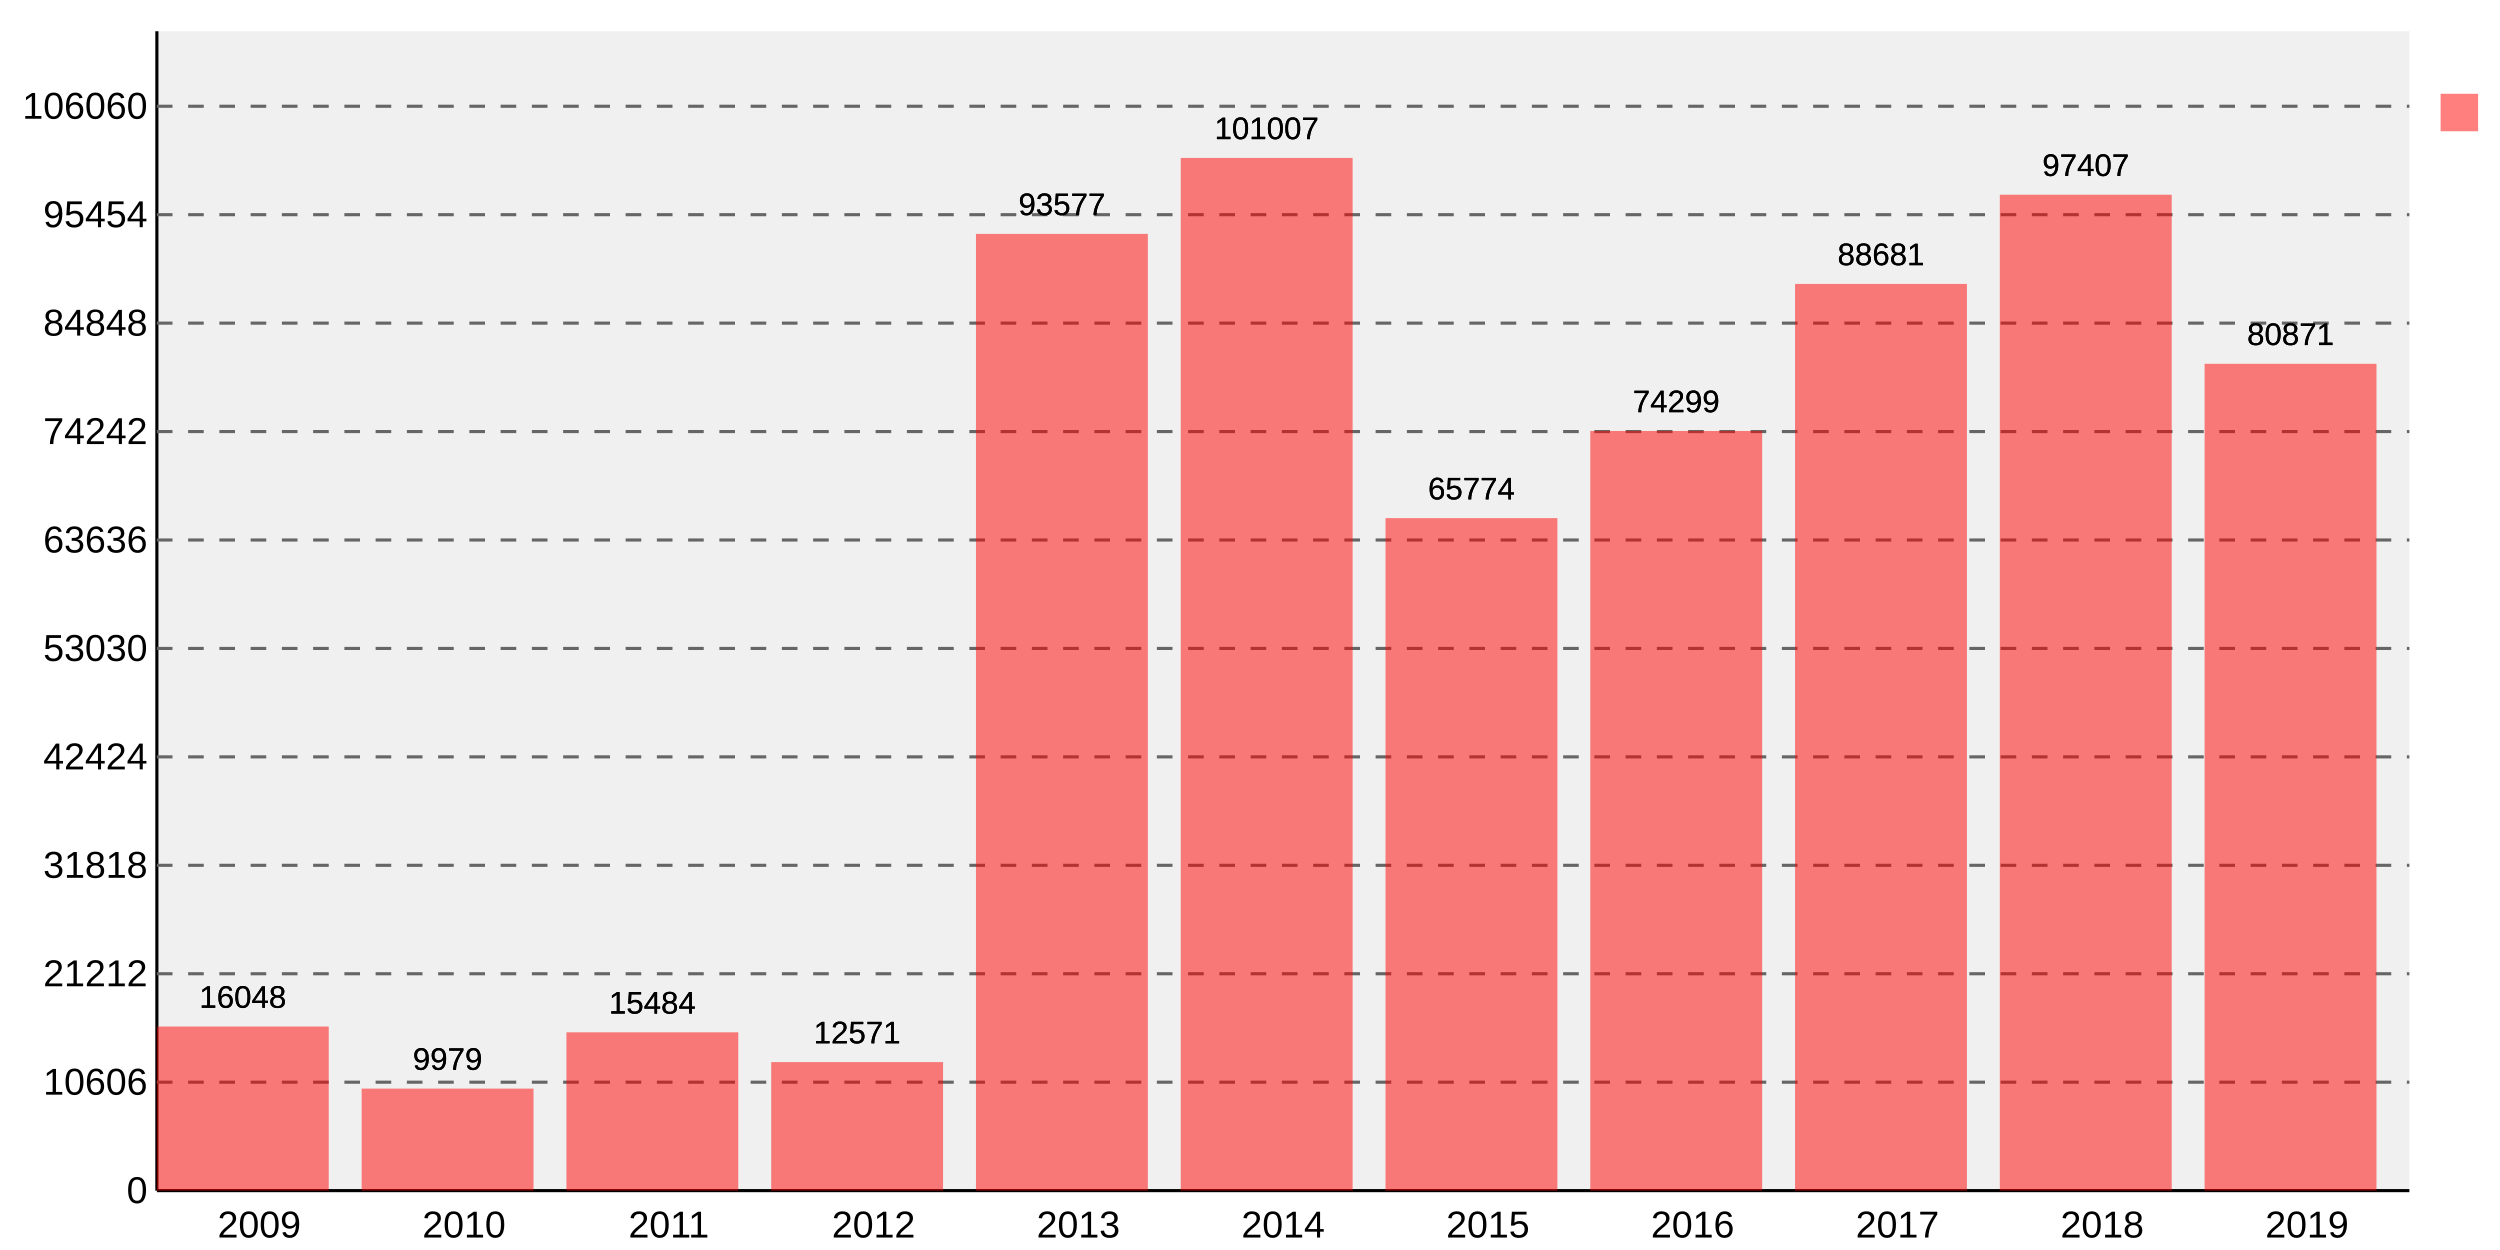
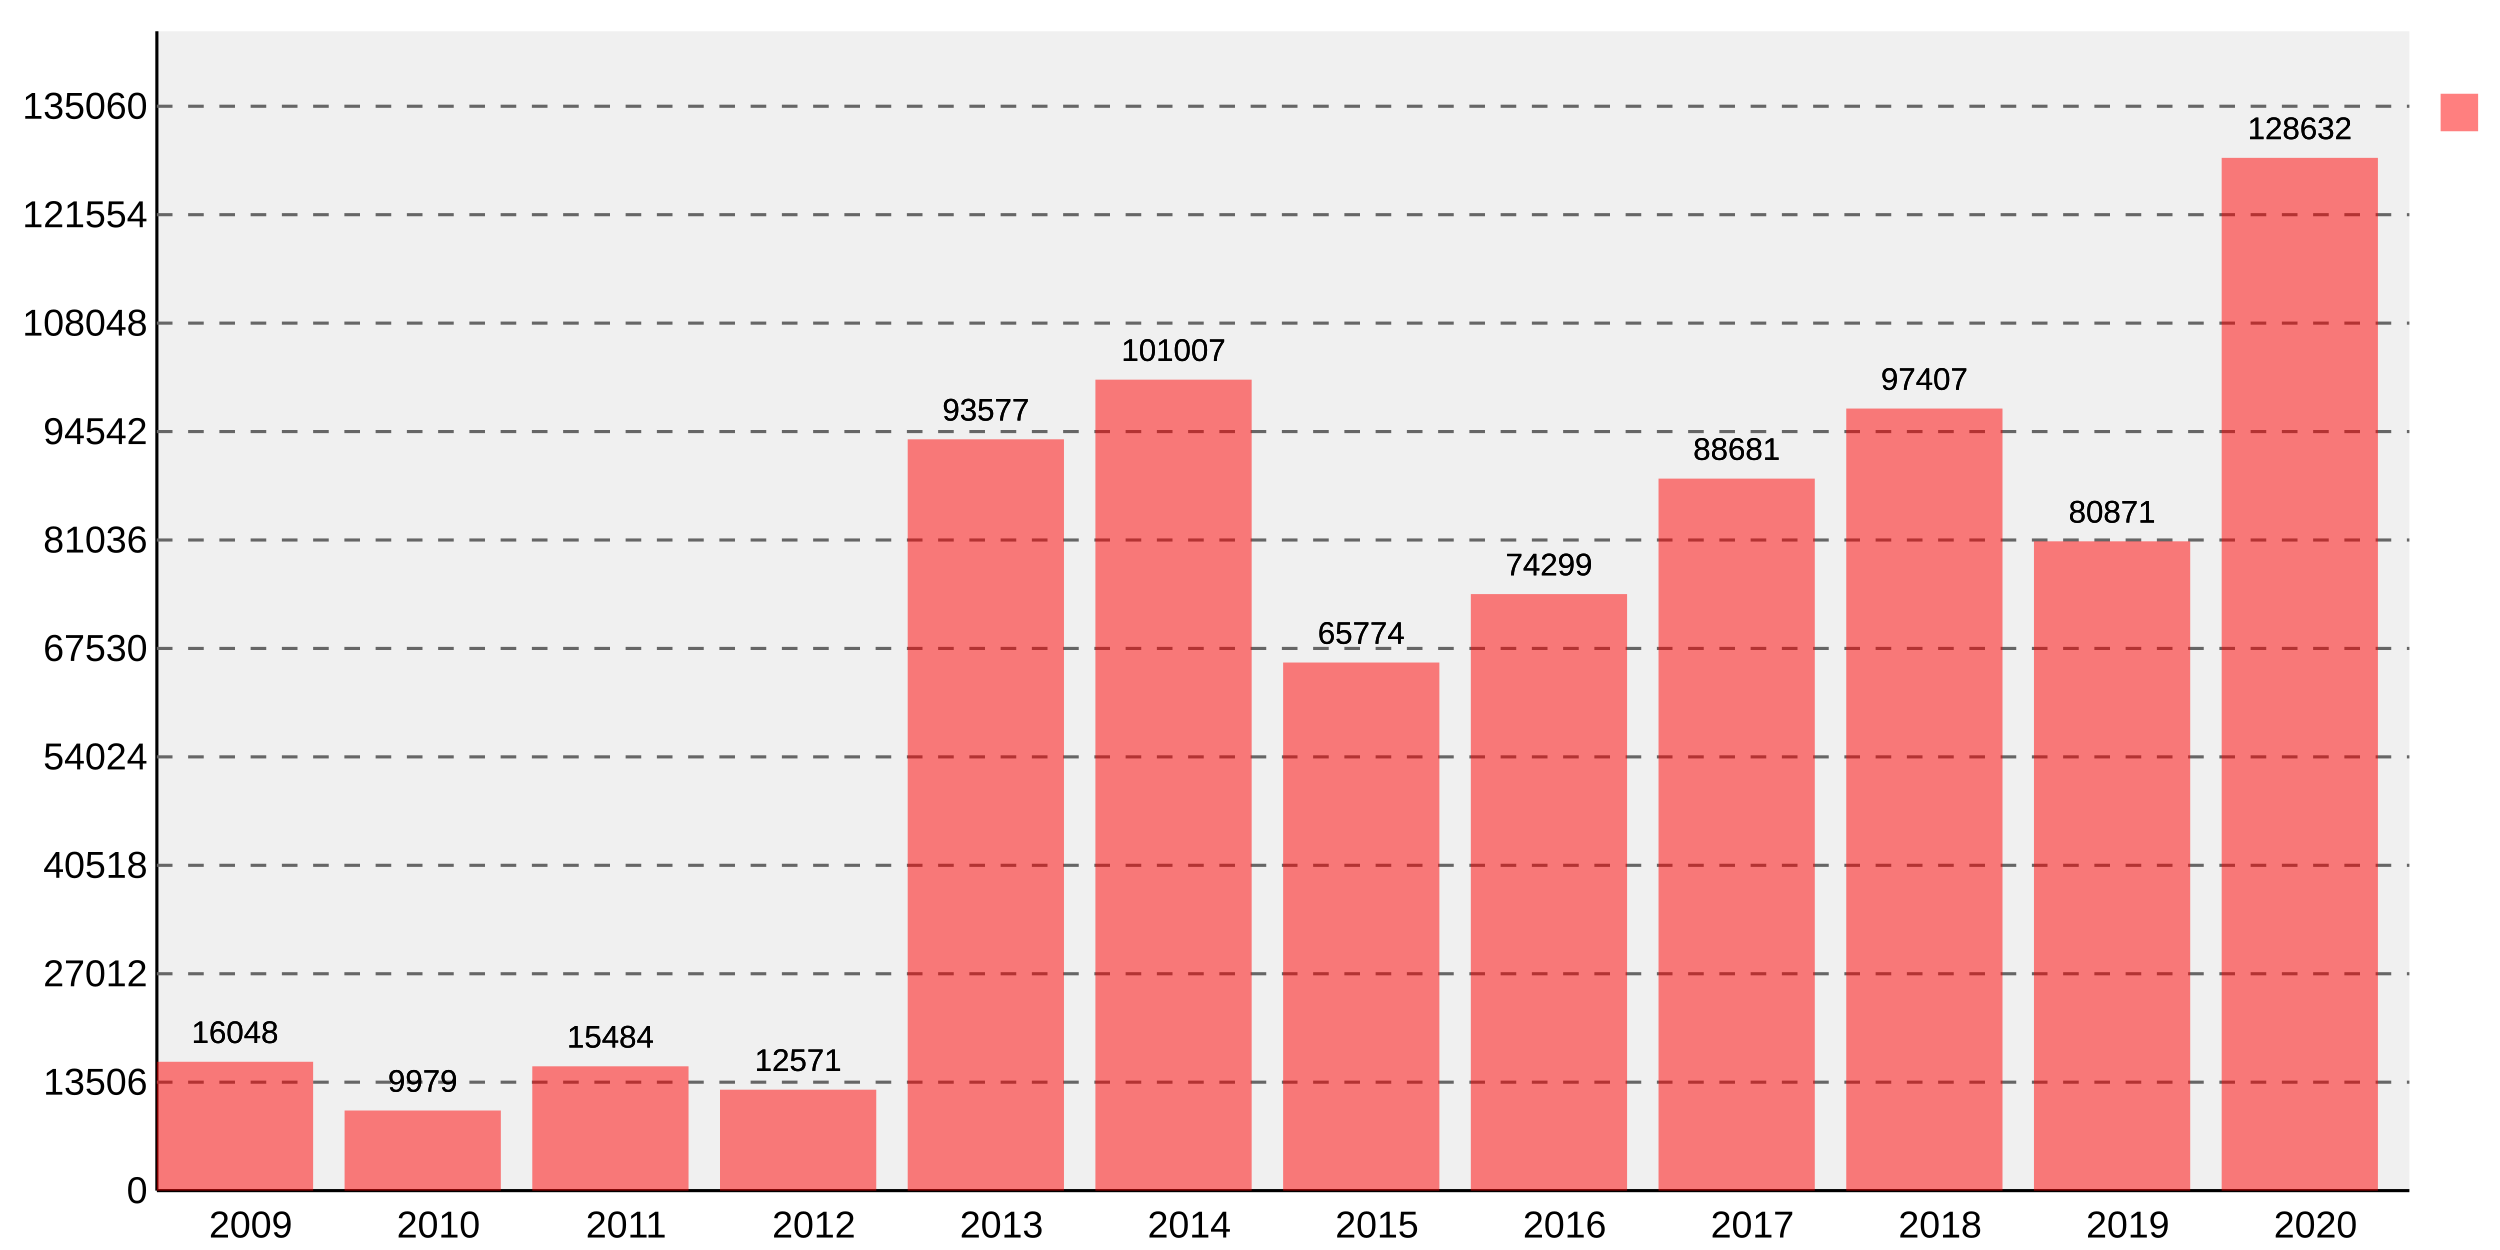
<svg xmlns="http://www.w3.org/2000/svg" viewBox="0 0 800 400">
  <defs>
    <style type="text/css">/*
Base styles for svg.charts.Graph
*/
.svgBackground {
    fill: #fff
    }
.graphBackground {
    fill: #f0f0f0
    }
/* graphs titles */
.mainTitle {
    text-anchor: middle;
    fill: #000;
    font-size: 16px;
    font-family: "Arial", sans-serif;
    font-weight: normal
    }
.subTitle {
    text-anchor: middle;
    fill: #999;
    font-size: 14px;
    font-family: "Arial", sans-serif;
    font-weight: normal
    }
.axis {
    stroke: #000;
    stroke-width: 1px
    }
.guideLines {
    stroke: #666;
    stroke-width: 1px;
    stroke-dasharray: 5, 5
    }
.xAxisLabels {
    text-anchor: middle;
    fill: #000;
    font-size: 12px;
    font-family: "Arial", sans-serif;
    font-weight: normal
    }
.yAxisLabels {
    text-anchor: end;
    fill: #000;
    font-size: 12px;
    font-family: "Arial", sans-serif;
    font-weight: normal
    }
.xAxisTitle {
    text-anchor: middle;
    fill: #f00;
    font-size: 14px;
    font-family: "Arial", sans-serif;
    font-weight: normal
    }
.yAxisTitle {
    fill: #f00;
    text-anchor: middle;
    font-size: 14px;
    font-family: "Arial", sans-serif;
    font-weight: normal
    }
.dataPointLabel {
    fill: #000;
    text-anchor: middle;
    font-size: 10px;
    font-family: "Arial", sans-serif;
    font-weight: normal
    }
.staggerGuideLine {
    fill: none;
    stroke: #000;
    stroke-width: 0.5px
    }
.keyText {
    fill: #000;
    text-anchor: start;
    font-size: 10px;
    font-family: "Arial", sans-serif;
    font-weight: normal
    }
/*
default fill styles for multiple datasets (probably only use a single
dataset on this graph though)
*/
.key1, .fill1 {
    fill: #f00;
    fill-opacity: 0.5;
    stroke: none;
    stroke-width: 0.5px
    }
.key2, .fill2 {
    fill: #00f;
    fill-opacity: 0.5;
    stroke: none;
    stroke-width: 1px
    }
.key3, .fill3 {
    fill: #0f0;
    fill-opacity: 0.5;
    stroke: none;
    stroke-width: 1px
    }
.key4, .fill4 {
    fill: #fc0;
    fill-opacity: 0.5;
    stroke: none;
    stroke-width: 1px
    }
.key5, .fill5 {
    fill: #0cf;
    fill-opacity: 0.5;
    stroke: none;
    stroke-width: 1px
    }
.key6, .fill6 {
    fill: #f0f;
    fill-opacity: 0.5;
    stroke: none;
    stroke-width: 1px
    }
.key7, .fill7 {
    fill: #0ff;
    fill-opacity: 0.5;
    stroke: none;
    stroke-width: 1px
    }
.key8, .fill8 {
    fill: #ff0;
    fill-opacity: 0.5;
    stroke: none;
    stroke-width: 1px
    }
.key9, .fill9 {
    fill: #c66;
    fill-opacity: 0.5;
    stroke: none;
    stroke-width: 1px
    }
.key10, .fill10 {
    fill: #639;
    fill-opacity: 0.5;
    stroke: none;
    stroke-width: 1px
    }
.key11, .fill11 {
    fill: #390;
    fill-opacity: 0.5;
    stroke: none;
    stroke-width: 1px
    }
.key12, .fill12 {
    fill: #96F;
    fill-opacity: 0.5;
    stroke: none;
    stroke-width: 1px
    }</style>
  </defs>
  <rect width="800" height="400" x="0" y="0" class="svgBackground" />
  <g transform="translate (50.2 10)">
    <rect x="0" y="0" width="720.8" height="371" class="graphBackground" />
    <path d="M 0 0 v371" class="axis" id="xAxis" />
    <path d="M 0 371 h720.8" class="axis" id="yAxis" />
-     <text class="xAxisLabels" x="32.764" y="386" style="text-anchor: middle">2009</text>
-     <text class="xAxisLabels" x="98.291" y="386" style="text-anchor: middle">2010</text>
-     <text class="xAxisLabels" x="163.818" y="386" style="text-anchor: middle">2011</text>
-     <text class="xAxisLabels" x="229.345" y="386" style="text-anchor: middle">2012</text>
-     <text class="xAxisLabels" x="294.873" y="386" style="text-anchor: middle">2013</text>
-     <text class="xAxisLabels" x="360.4" y="386" style="text-anchor: middle">2014</text>
-     <text class="xAxisLabels" x="425.927" y="386" style="text-anchor: middle">2015</text>
-     <text class="xAxisLabels" x="491.455" y="386" style="text-anchor: middle">2016</text>
-     <text class="xAxisLabels" x="556.982" y="386" style="text-anchor: middle">2017</text>
-     <text class="xAxisLabels" x="622.509" y="386" style="text-anchor: middle">2018</text>
-     <text class="xAxisLabels" x="688.036" y="386" style="text-anchor: middle">2019</text>
+     <text class="xAxisLabels" x="30.033" y="386" style="text-anchor: middle">2009</text>
+     <text class="xAxisLabels" x="90.1" y="386" style="text-anchor: middle">2010</text>
+     <text class="xAxisLabels" x="150.167" y="386" style="text-anchor: middle">2011</text>
+     <text class="xAxisLabels" x="210.233" y="386" style="text-anchor: middle">2012</text>
+     <text class="xAxisLabels" x="270.3" y="386" style="text-anchor: middle">2013</text>
+     <text class="xAxisLabels" x="330.367" y="386" style="text-anchor: middle">2014</text>
+     <text class="xAxisLabels" x="390.433" y="386" style="text-anchor: middle">2015</text>
+     <text class="xAxisLabels" x="450.5" y="386" style="text-anchor: middle">2016</text>
+     <text class="xAxisLabels" x="510.567" y="386" style="text-anchor: middle">2017</text>
+     <text class="xAxisLabels" x="570.633" y="386" style="text-anchor: middle">2018</text>
+     <text class="xAxisLabels" x="630.7" y="386" style="text-anchor: middle">2019</text>
+     <text class="xAxisLabels" x="690.767" y="386" style="text-anchor: middle">2020</text>
    <text class="yAxisLabels" x="-3" y="375.0" style="text-anchor: end">0</text>
-     <text class="yAxisLabels" x="-3" y="340.3" style="text-anchor: end">10606</text>
-     <text class="yAxisLabels" x="-3" y="305.6" style="text-anchor: end">21212</text>
-     <text class="yAxisLabels" x="-3" y="270.9" style="text-anchor: end">31818</text>
-     <text class="yAxisLabels" x="-3" y="236.2" style="text-anchor: end">42424</text>
-     <text class="yAxisLabels" x="-3" y="201.5" style="text-anchor: end">53030</text>
-     <text class="yAxisLabels" x="-3" y="166.8" style="text-anchor: end">63636</text>
-     <text class="yAxisLabels" x="-3" y="132.1" style="text-anchor: end">74242</text>
-     <text class="yAxisLabels" x="-3" y="97.4" style="text-anchor: end">84848</text>
-     <text class="yAxisLabels" x="-3" y="62.7" style="text-anchor: end">95454</text>
-     <text class="yAxisLabels" x="-3" y="28.0" style="text-anchor: end">106060</text>
+     <text class="yAxisLabels" x="-3" y="340.3" style="text-anchor: end">13506</text>
+     <text class="yAxisLabels" x="-3" y="305.6" style="text-anchor: end">27012</text>
+     <text class="yAxisLabels" x="-3" y="270.9" style="text-anchor: end">40518</text>
+     <text class="yAxisLabels" x="-3" y="236.2" style="text-anchor: end">54024</text>
+     <text class="yAxisLabels" x="-3" y="201.5" style="text-anchor: end">67530</text>
+     <text class="yAxisLabels" x="-3" y="166.8" style="text-anchor: end">81036</text>
+     <text class="yAxisLabels" x="-3" y="132.1" style="text-anchor: end">94542</text>
+     <text class="yAxisLabels" x="-3" y="97.4" style="text-anchor: end">108048</text>
+     <text class="yAxisLabels" x="-3" y="62.7" style="text-anchor: end">121554</text>
+     <text class="yAxisLabels" x="-3" y="28.0" style="text-anchor: end">135060</text>
    <path d="M 0 336.3 h720.8" class="guideLines" />
    <path d="M 0 301.6 h720.8" class="guideLines" />
    <path d="M 0 266.9 h720.8" class="guideLines" />
    <path d="M 0 232.2 h720.8" class="guideLines" />
    <path d="M 0 197.5 h720.8" class="guideLines" />
    <path d="M 0 162.8 h720.8" class="guideLines" />
    <path d="M 0 128.1 h720.8" class="guideLines" />
    <path d="M 0 93.4 h720.8" class="guideLines" />
    <path d="M 0 58.7 h720.8" class="guideLines" />
    <path d="M 0 24.0 h720.8" class="guideLines" />
-     <rect x="0.0" y="318.495" width="55.0" height="52.505" class="fill1" />
-     <rect x="65.527" y="338.351" width="55.0" height="32.649" class="fill1" />
-     <rect x="131.055" y="320.34" width="55.0" height="50.66" class="fill1" />
-     <rect x="196.582" y="329.871" width="55.0" height="41.129" class="fill1" />
-     <rect x="262.109" y="64.841" width="55.0" height="306.159" class="fill1" />
-     <rect x="327.636" y="40.532" width="55.0" height="330.468" class="fill1" />
-     <rect x="393.164" y="155.805" width="55.0" height="215.195" class="fill1" />
-     <rect x="458.691" y="127.914" width="55.0" height="243.086" class="fill1" />
-     <rect x="524.218" y="80.859" width="55.0" height="290.141" class="fill1" />
-     <rect x="589.745" y="52.31" width="55.0" height="318.69" class="fill1" />
-     <rect x="655.273" y="106.412" width="55.0" height="264.588" class="fill1" />
+     <rect x="0.0" y="329.769" width="50.0" height="41.231" class="fill1" />
+     <rect x="60.067" y="345.362" width="50.0" height="25.638" class="fill1" />
+     <rect x="120.133" y="331.218" width="50.0" height="39.782" class="fill1" />
+     <rect x="180.2" y="338.702" width="50.0" height="32.298" class="fill1" />
+     <rect x="240.267" y="130.579" width="50.0" height="240.421" class="fill1" />
+     <rect x="300.333" y="111.49" width="50.0" height="259.51" class="fill1" />
+     <rect x="360.4" y="202.012" width="50.0" height="168.988" class="fill1" />
+     <rect x="420.467" y="180.109" width="50.0" height="190.891" class="fill1" />
+     <rect x="480.533" y="143.158" width="50.0" height="227.842" class="fill1" />
+     <rect x="540.6" y="120.739" width="50.0" height="250.261" class="fill1" />
+     <rect x="600.667" y="163.224" width="50.0" height="207.776" class="fill1" />
+     <rect x="660.733" y="40.515" width="50.0" height="330.485" class="fill1" />
    <g>
-       <text x="27.5" y="312.495" class="dataPointLabel" style="None stroke: #fff; stroke-width: 2;">16048</text>
-       <text x="27.5" y="312.495" class="dataPointLabel">16048</text>
-       <text x="93.027" y="332.351" class="dataPointLabel" style="None stroke: #fff; stroke-width: 2;">9979</text>
-       <text x="93.027" y="332.351" class="dataPointLabel">9979</text>
-       <text x="158.555" y="314.34" class="dataPointLabel" style="None stroke: #fff; stroke-width: 2;">15484</text>
-       <text x="158.555" y="314.34" class="dataPointLabel">15484</text>
-       <text x="224.082" y="323.871" class="dataPointLabel" style="None stroke: #fff; stroke-width: 2;">12571</text>
-       <text x="224.082" y="323.871" class="dataPointLabel">12571</text>
-       <text x="289.609" y="58.841" class="dataPointLabel" style="None stroke: #fff; stroke-width: 2;">93577</text>
-       <text x="289.609" y="58.841" class="dataPointLabel">93577</text>
-       <text x="355.136" y="34.532" class="dataPointLabel" style="None stroke: #fff; stroke-width: 2;">101007</text>
-       <text x="355.136" y="34.532" class="dataPointLabel">101007</text>
-       <text x="420.664" y="149.805" class="dataPointLabel" style="None stroke: #fff; stroke-width: 2;">65774</text>
-       <text x="420.664" y="149.805" class="dataPointLabel">65774</text>
-       <text x="486.191" y="121.914" class="dataPointLabel" style="None stroke: #fff; stroke-width: 2;">74299</text>
-       <text x="486.191" y="121.914" class="dataPointLabel">74299</text>
-       <text x="551.718" y="74.859" class="dataPointLabel" style="None stroke: #fff; stroke-width: 2;">88681</text>
-       <text x="551.718" y="74.859" class="dataPointLabel">88681</text>
-       <text x="617.245" y="46.31" class="dataPointLabel" style="None stroke: #fff; stroke-width: 2;">97407</text>
-       <text x="617.245" y="46.31" class="dataPointLabel">97407</text>
-       <text x="682.773" y="100.412" class="dataPointLabel" style="None stroke: #fff; stroke-width: 2;">80871</text>
-       <text x="682.773" y="100.412" class="dataPointLabel">80871</text>
+       <text x="25.0" y="323.769" class="dataPointLabel" style="None stroke: #fff; stroke-width: 2;">16048</text>
+       <text x="25.0" y="323.769" class="dataPointLabel">16048</text>
+       <text x="85.067" y="339.362" class="dataPointLabel" style="None stroke: #fff; stroke-width: 2;">9979</text>
+       <text x="85.067" y="339.362" class="dataPointLabel">9979</text>
+       <text x="145.133" y="325.218" class="dataPointLabel" style="None stroke: #fff; stroke-width: 2;">15484</text>
+       <text x="145.133" y="325.218" class="dataPointLabel">15484</text>
+       <text x="205.2" y="332.702" class="dataPointLabel" style="None stroke: #fff; stroke-width: 2;">12571</text>
+       <text x="205.2" y="332.702" class="dataPointLabel">12571</text>
+       <text x="265.267" y="124.579" class="dataPointLabel" style="None stroke: #fff; stroke-width: 2;">93577</text>
+       <text x="265.267" y="124.579" class="dataPointLabel">93577</text>
+       <text x="325.333" y="105.49" class="dataPointLabel" style="None stroke: #fff; stroke-width: 2;">101007</text>
+       <text x="325.333" y="105.49" class="dataPointLabel">101007</text>
+       <text x="385.4" y="196.012" class="dataPointLabel" style="None stroke: #fff; stroke-width: 2;">65774</text>
+       <text x="385.4" y="196.012" class="dataPointLabel">65774</text>
+       <text x="445.467" y="174.109" class="dataPointLabel" style="None stroke: #fff; stroke-width: 2;">74299</text>
+       <text x="445.467" y="174.109" class="dataPointLabel">74299</text>
+       <text x="505.533" y="137.158" class="dataPointLabel" style="None stroke: #fff; stroke-width: 2;">88681</text>
+       <text x="505.533" y="137.158" class="dataPointLabel">88681</text>
+       <text x="565.6" y="114.739" class="dataPointLabel" style="None stroke: #fff; stroke-width: 2;">97407</text>
+       <text x="565.6" y="114.739" class="dataPointLabel">97407</text>
+       <text x="625.667" y="157.224" class="dataPointLabel" style="None stroke: #fff; stroke-width: 2;">80871</text>
+       <text x="625.667" y="157.224" class="dataPointLabel">80871</text>
+       <text x="685.733" y="34.515" class="dataPointLabel" style="None stroke: #fff; stroke-width: 2;">128632</text>
+       <text x="685.733" y="34.515" class="dataPointLabel">128632</text>
    </g>
  </g>
  <g transform="translate(781 30)">
    <rect x="0" y="0" width="12" height="12" class="key1" />
    <text x="17" y="12" class="keyText" />
  </g>
</svg>
